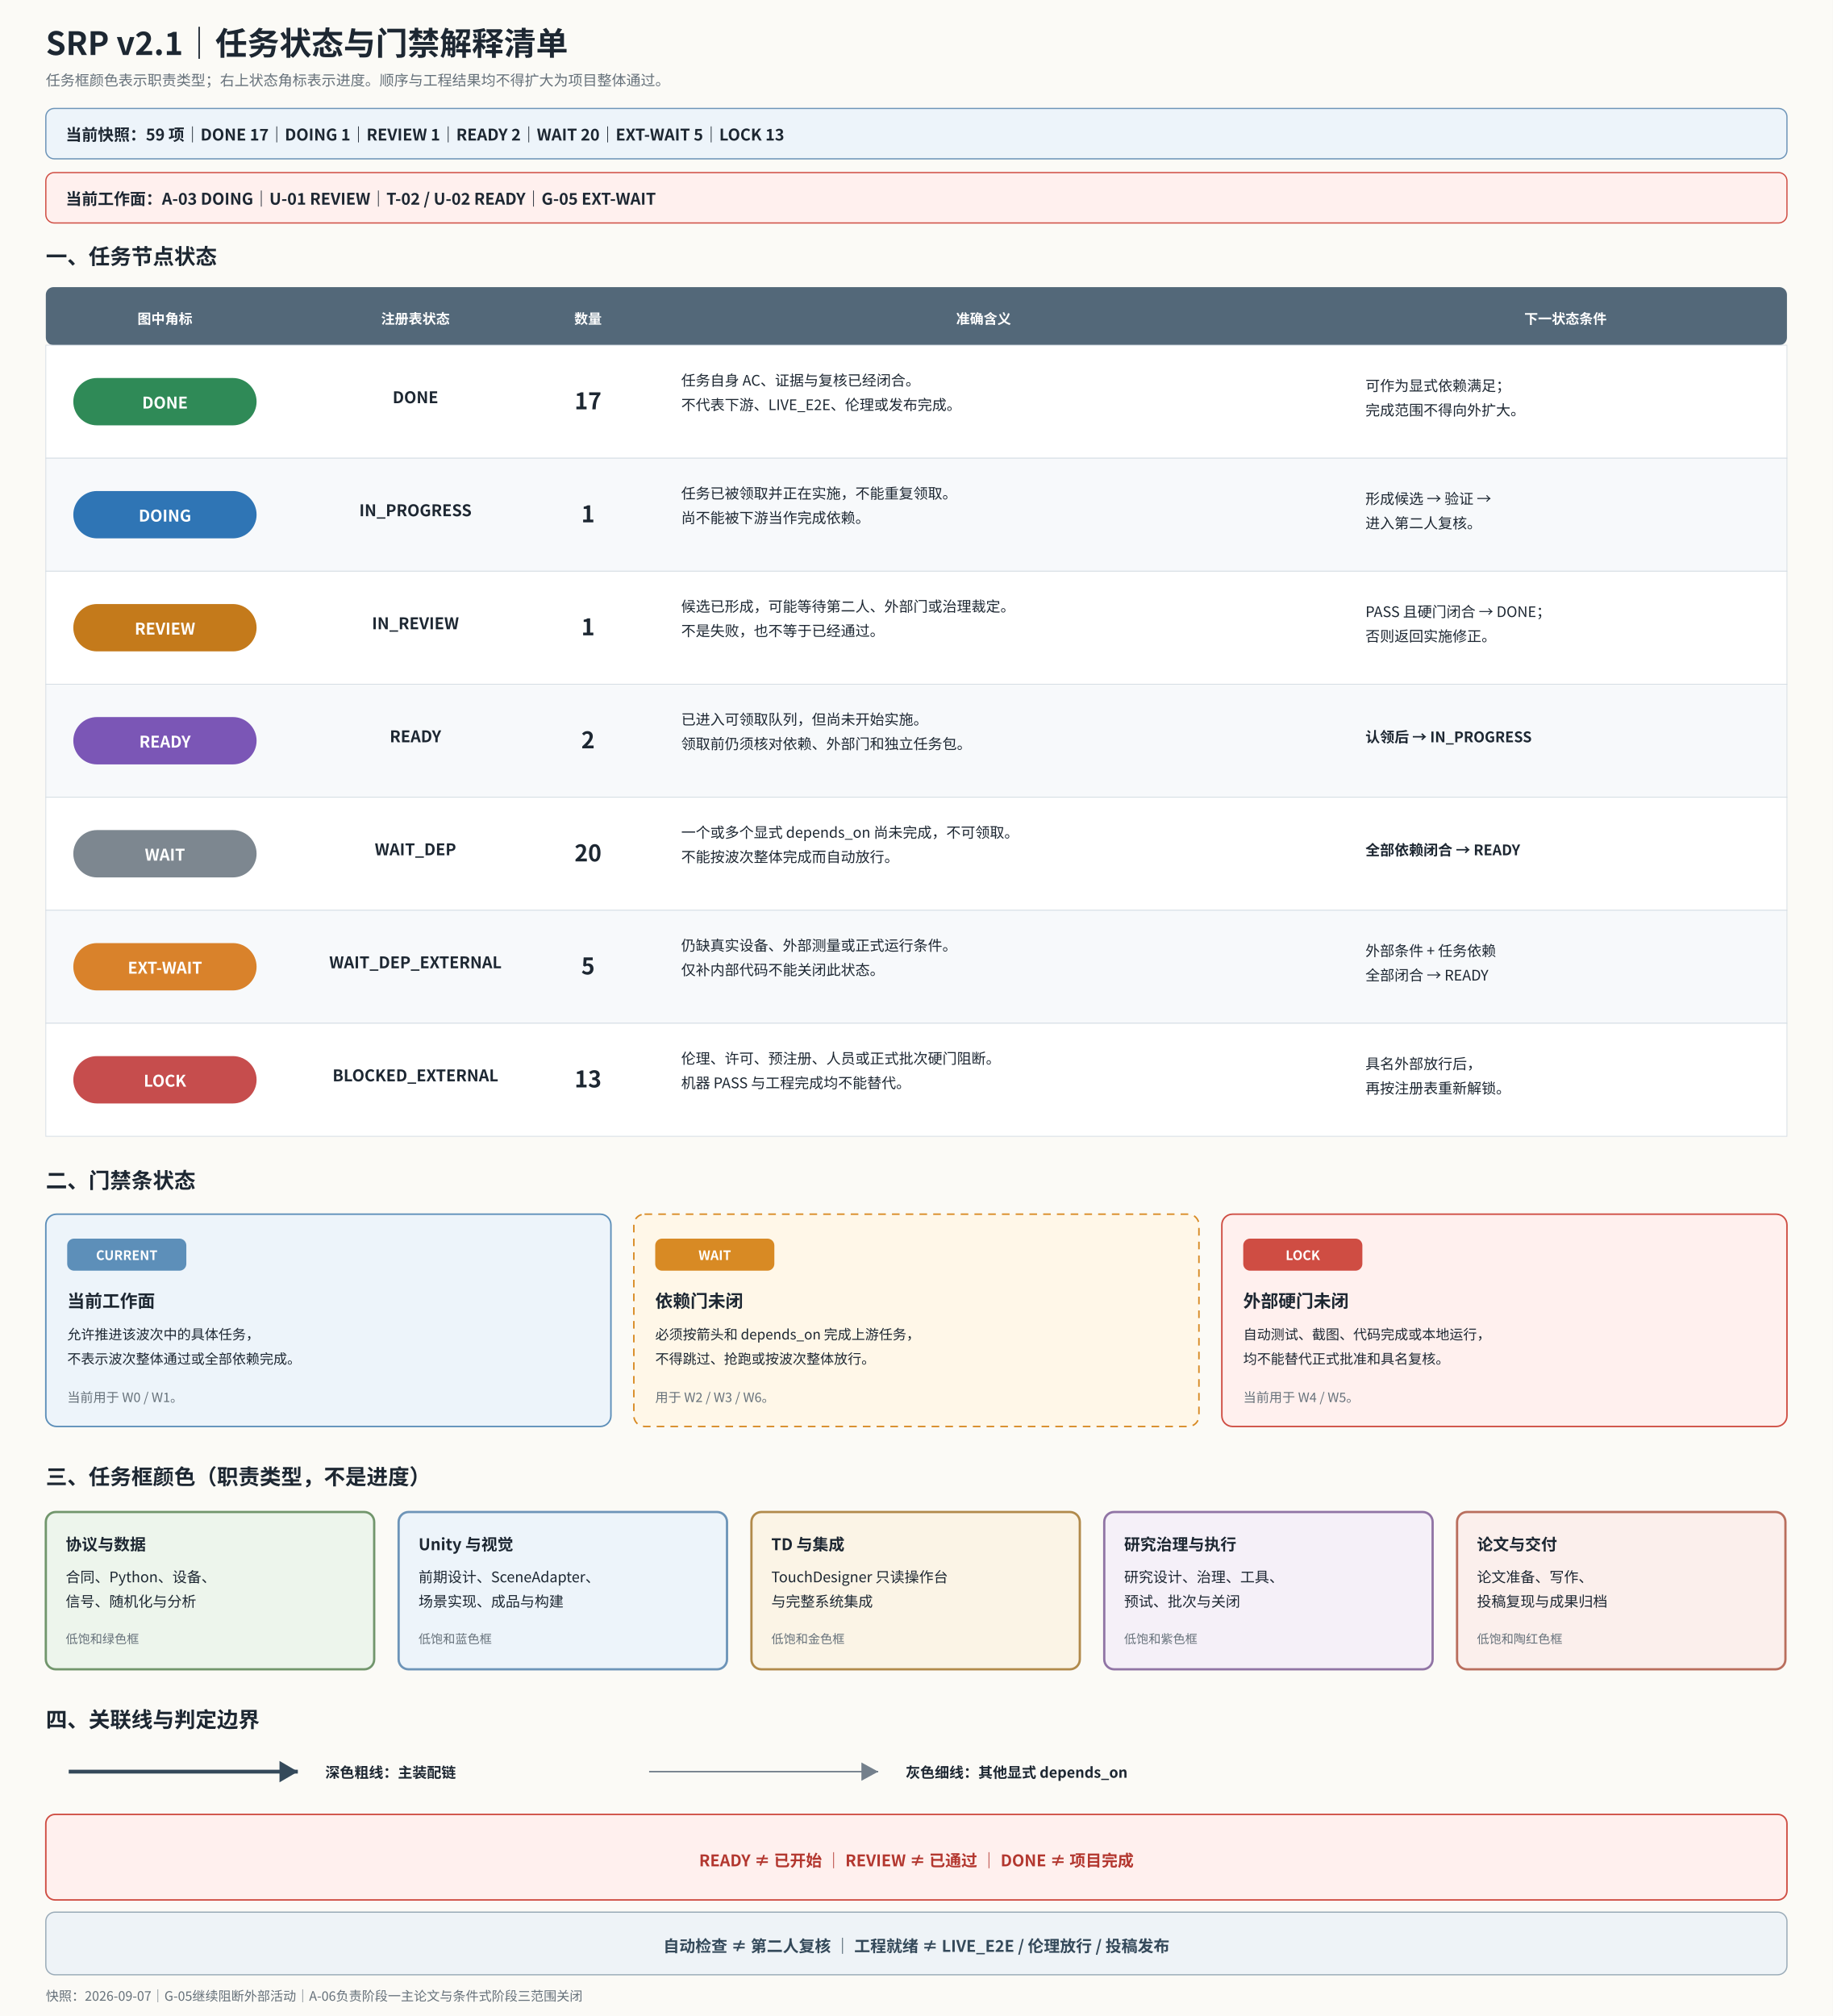
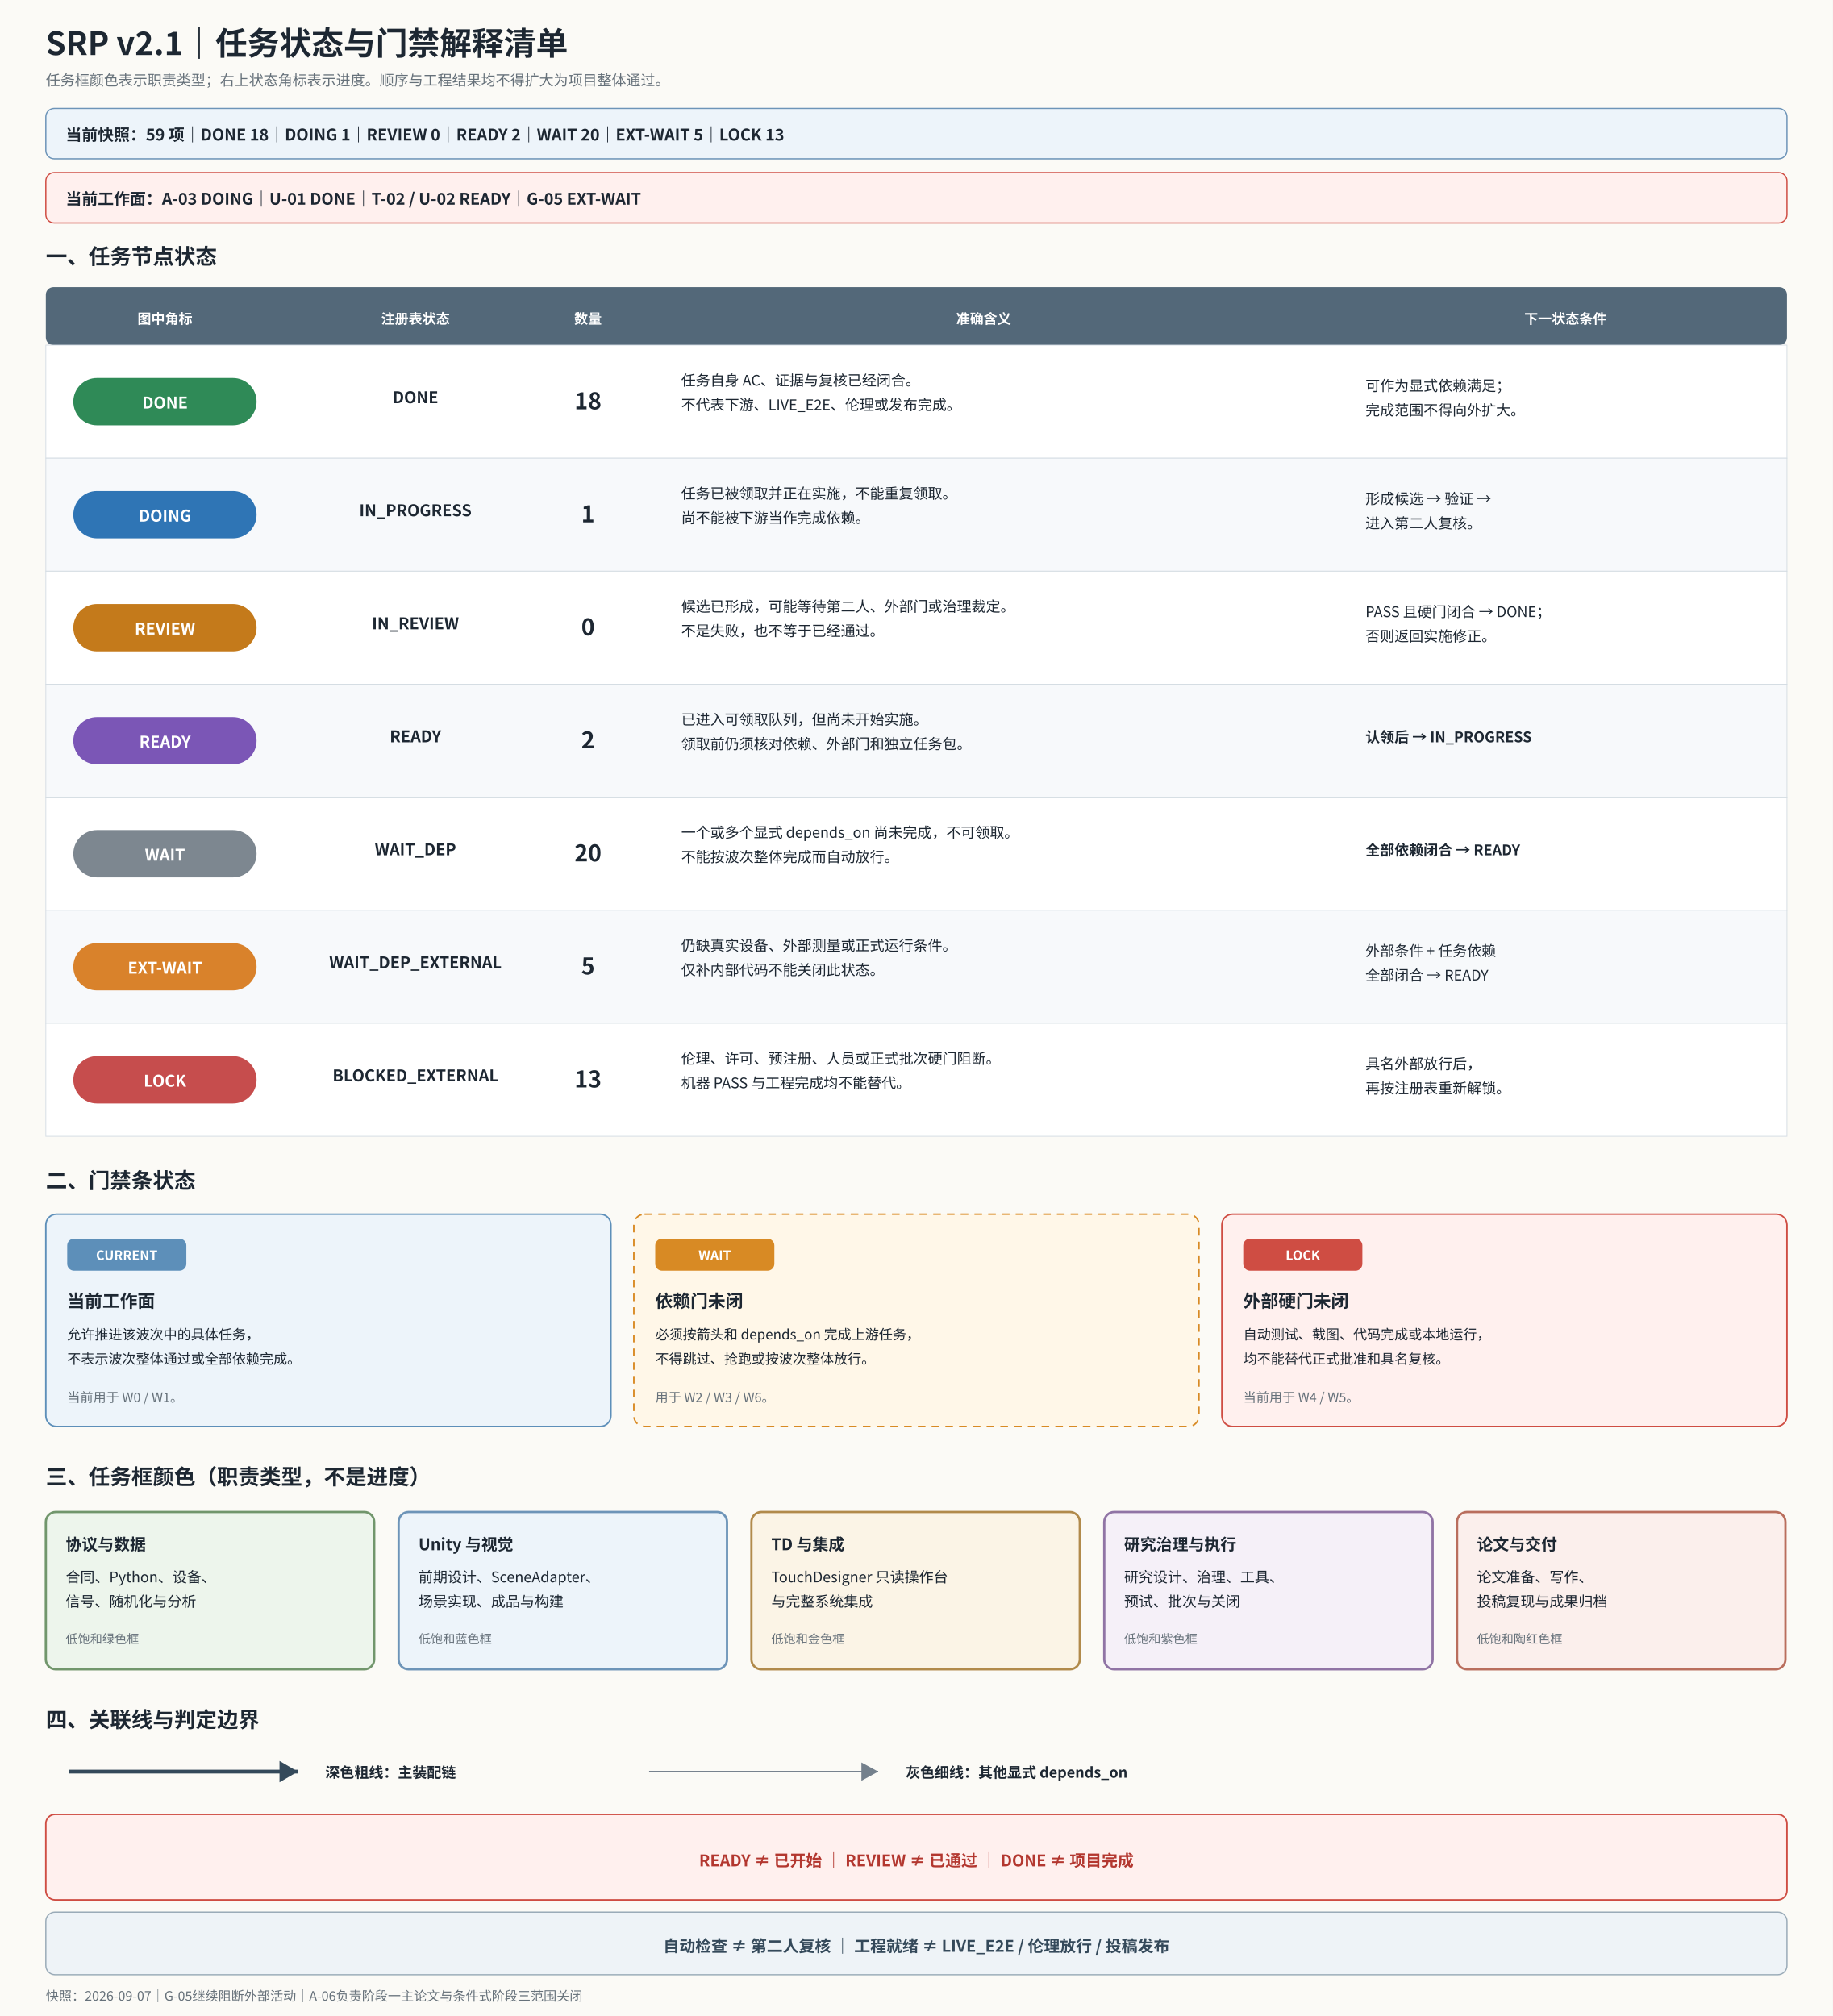
<svg xmlns="http://www.w3.org/2000/svg" width="2400" height="2640" viewBox="0 0 2400 2640" role="img" aria-labelledby="title desc">
  <style>
    text { font-family: "Microsoft YaHei", "Noto Sans CJK SC", sans-serif; fill: #1d2732; }
    .title { font-size: 42px; font-weight: 700; }
    .subtitle { font-size: 19px; fill: #66717a; }
    .summary { font-size: 21px; font-weight: 700; }
    .section-title { font-size: 28px; font-weight: 700; }
    .column-title { font-size: 18px; font-weight: 700; fill: #ffffff; }
    .status-name { font-size: 21px; font-weight: 700; fill: #ffffff; text-anchor: middle; }
    .registry-name { font-size: 21px; font-weight: 700; }
    .count { font-size: 30px; font-weight: 700; text-anchor: middle; }
    .body { font-size: 19px; }
    .body-strong { font-size: 19px; font-weight: 700; }
    .note { font-size: 17px; fill: #66717a; }
    .gate-title { font-size: 23px; font-weight: 700; }
    .gate-body { font-size: 18px; }
    .type-title { font-size: 21px; font-weight: 700; }
    .type-note { font-size: 16px; fill: #66717a; }
    .boundary { font-size: 21px; font-weight: 700; fill: #b3372f; text-anchor: middle; }
  </style>
  <rect x="0" y="0" width="2400" height="2640" fill="#fbfaf6" />
  <g id="header">
    <text x="60" y="72" class="title">SRP v2.1｜任务状态与门禁解释清单</text>
    <text x="60" y="112" class="subtitle">任务框颜色表示职责类型；右上状态角标表示进度。顺序与工程结果均不得扩大为项目整体通过。</text>
    <rect x="60" y="142" width="2280" height="66" rx="11" fill="#edf4fa" stroke="#6d94b8" stroke-width="1.6" />
-     <text x="86" y="184" class="summary">当前快照：59 项｜DONE 17｜DOING 1｜REVIEW 1｜READY 2｜WAIT 20｜EXT-WAIT 5｜LOCK 13</text>
+     <text x="86" y="184" class="summary">当前快照：59 项｜DONE 18｜DOING 1｜REVIEW 0｜READY 2｜WAIT 20｜EXT-WAIT 5｜LOCK 13</text>
    <rect x="60" y="226" width="2280" height="66" rx="11" fill="#fff0ee" stroke="#cf4d43" stroke-width="1.6" />
-     <text x="86" y="268" class="summary">当前工作面：A-03 DOING｜U-01 REVIEW｜T-02 / U-02 READY｜G-05 EXT-WAIT</text>
+     <text x="86" y="268" class="summary">当前工作面：A-03 DOING｜U-01 DONE｜T-02 / U-02 READY｜G-05 EXT-WAIT</text>
  </g>
  <g id="task-status-checklist">
    <text x="60" y="346" class="section-title">一、任务节点状态</text>
    <rect x="60" y="376" width="2280" height="76" rx="10" fill="#536879" />
    <text x="216" y="424" class="column-title" text-anchor="middle">图中角标</text>
    <text x="544" y="424" class="column-title" text-anchor="middle">注册表状态</text>
    <text x="770" y="424" class="column-title" text-anchor="middle">数量</text>
    <text x="1288" y="424" class="column-title" text-anchor="middle">准确含义</text>
    <text x="2050" y="424" class="column-title" text-anchor="middle">下一状态条件</text>
-     <g id="status-DONE" data-status="DONE" data-count="17">
+     <g id="status-DONE" data-status="DONE" data-count="18">
      <rect x="60" y="452" width="2280" height="148" fill="#ffffff" stroke="#d4dce3" />
      <rect x="96" y="495" width="240" height="62" rx="31" fill="#2f8a57" />
      <text x="216" y="535" class="status-name">DONE</text>
      <text x="544" y="528" class="registry-name" text-anchor="middle">DONE</text>
-       <text x="770" y="536" class="count" fill="#2f8a57">17</text>
+       <text x="770" y="536" class="count" fill="#2f8a57">18</text>
      <text x="892" y="505" class="body">
        <tspan x="892" dy="0">任务自身 AC、证据与复核已经闭合。</tspan>
        <tspan x="892" dy="32">不代表下游、LIVE_E2E、伦理或发布完成。</tspan>
      </text>
      <text x="1788" y="512" class="body">
        <tspan x="1788" dy="0">可作为显式依赖满足；</tspan>
        <tspan x="1788" dy="32">完成范围不得向外扩大。</tspan>
      </text>
    </g>
    <g id="status-IN_PROGRESS" data-status="IN_PROGRESS" data-count="1">
      <rect x="60" y="600" width="2280" height="148" fill="#f7f9fb" stroke="#d4dce3" />
      <rect x="96" y="643" width="240" height="62" rx="31" fill="#2f75b5" />
      <text x="216" y="683" class="status-name">DOING</text>
      <text x="544" y="676" class="registry-name" text-anchor="middle">IN_PROGRESS</text>
      <text x="770" y="684" class="count" fill="#2f75b5">1</text>
      <text x="892" y="653" class="body">
        <tspan x="892" dy="0">任务已被领取并正在实施，不能重复领取。</tspan>
        <tspan x="892" dy="32">尚不能被下游当作完成依赖。</tspan>
      </text>
      <text x="1788" y="660" class="body">
        <tspan x="1788" dy="0">形成候选 → 验证 →</tspan>
        <tspan x="1788" dy="32">进入第二人复核。</tspan>
      </text>
    </g>
-     <g id="status-IN_REVIEW" data-status="IN_REVIEW" data-count="1">
+     <g id="status-IN_REVIEW" data-status="IN_REVIEW" data-count="0">
      <rect x="60" y="748" width="2280" height="148" fill="#ffffff" stroke="#d4dce3" />
      <rect x="96" y="791" width="240" height="62" rx="31" fill="#c47a1b" />
      <text x="216" y="831" class="status-name">REVIEW</text>
      <text x="544" y="824" class="registry-name" text-anchor="middle">IN_REVIEW</text>
-       <text x="770" y="832" class="count" fill="#c47a1b">1</text>
+       <text x="770" y="832" class="count" fill="#c47a1b">0</text>
      <text x="892" y="801" class="body">
        <tspan x="892" dy="0">候选已形成，可能等待第二人、外部门或治理裁定。</tspan>
        <tspan x="892" dy="32">不是失败，也不等于已经通过。</tspan>
      </text>
      <text x="1788" y="808" class="body">
        <tspan x="1788" dy="0">PASS 且硬门闭合 → DONE；</tspan>
        <tspan x="1788" dy="32">否则返回实施修正。</tspan>
      </text>
    </g>
    <g id="status-READY" data-status="READY" data-count="2">
      <rect x="60" y="896" width="2280" height="148" fill="#f7f9fb" stroke="#d4dce3" />
      <rect x="96" y="939" width="240" height="62" rx="31" fill="#7b56b6" />
      <text x="216" y="979" class="status-name">READY</text>
      <text x="544" y="972" class="registry-name" text-anchor="middle">READY</text>
      <text x="770" y="980" class="count" fill="#7b56b6">2</text>
      <text x="892" y="949" class="body">
        <tspan x="892" dy="0">已进入可领取队列，但尚未开始实施。</tspan>
        <tspan x="892" dy="32">领取前仍须核对依赖、外部门和独立任务包。</tspan>
      </text>
      <text x="1788" y="972" class="body-strong">认领后 → IN_PROGRESS</text>
    </g>
    <g id="status-WAIT_DEP" data-status="WAIT_DEP" data-count="20">
      <rect x="60" y="1044" width="2280" height="148" fill="#ffffff" stroke="#d4dce3" />
      <rect x="96" y="1087" width="240" height="62" rx="31" fill="#7d8790" />
      <text x="216" y="1127" class="status-name">WAIT</text>
      <text x="544" y="1120" class="registry-name" text-anchor="middle">WAIT_DEP</text>
      <text x="770" y="1128" class="count" fill="#7d8790">20</text>
      <text x="892" y="1097" class="body">
        <tspan x="892" dy="0">一个或多个显式 depends_on 尚未完成，不可领取。</tspan>
        <tspan x="892" dy="32">不能按波次整体完成而自动放行。</tspan>
      </text>
      <text x="1788" y="1120" class="body-strong">全部依赖闭合 → READY</text>
    </g>
    <g id="status-WAIT_DEP_EXTERNAL" data-status="WAIT_DEP_EXTERNAL" data-count="5">
      <rect x="60" y="1192" width="2280" height="148" fill="#f7f9fb" stroke="#d4dce3" />
      <rect x="96" y="1235" width="240" height="62" rx="31" fill="#d9822b" />
      <text x="216" y="1275" class="status-name">EXT-WAIT</text>
      <text x="544" y="1268" class="registry-name" text-anchor="middle">WAIT_DEP_EXTERNAL</text>
      <text x="770" y="1276" class="count" fill="#d9822b">5</text>
      <text x="892" y="1245" class="body">
        <tspan x="892" dy="0">仍缺真实设备、外部测量或正式运行条件。</tspan>
        <tspan x="892" dy="32">仅补内部代码不能关闭此状态。</tspan>
      </text>
      <text x="1788" y="1252" class="body">
        <tspan x="1788" dy="0">外部条件 + 任务依赖</tspan>
        <tspan x="1788" dy="32">全部闭合 → READY</tspan>
      </text>
    </g>
    <g id="status-BLOCKED_EXTERNAL" data-status="BLOCKED_EXTERNAL" data-count="13">
      <rect x="60" y="1340" width="2280" height="148" fill="#ffffff" stroke="#d4dce3" />
      <rect x="96" y="1383" width="240" height="62" rx="31" fill="#c64d4d" />
      <text x="216" y="1423" class="status-name">LOCK</text>
      <text x="544" y="1416" class="registry-name" text-anchor="middle">BLOCKED_EXTERNAL</text>
      <text x="770" y="1424" class="count" fill="#c64d4d">13</text>
      <text x="892" y="1393" class="body">
        <tspan x="892" dy="0">伦理、许可、预注册、人员或正式批次硬门阻断。</tspan>
        <tspan x="892" dy="32">机器 PASS 与工程完成均不能替代。</tspan>
      </text>
      <text x="1788" y="1400" class="body">
        <tspan x="1788" dy="0">具名外部放行后，</tspan>
        <tspan x="1788" dy="32">再按注册表重新解锁。</tspan>
      </text>
    </g>
  </g>
  <g id="gate-status-checklist">
    <text x="60" y="1556" class="section-title">二、门禁条状态</text>
    <g id="gate-CURRENT">
      <rect x="60" y="1590" width="740" height="278" rx="14" fill="#edf4fa" stroke="#5d8fb9" stroke-width="2" />
      <rect x="88" y="1622" width="156" height="42" rx="9" fill="#5d8fb9" />
      <text x="166" y="1650" class="status-name" style="font-size:17px">CURRENT</text>
      <text x="88" y="1712" class="gate-title">当前工作面</text>
      <text x="88" y="1754" class="gate-body">
        <tspan x="88" dy="0">允许推进该波次中的具体任务，</tspan>
        <tspan x="88" dy="32">不表示波次整体通过或全部依赖完成。</tspan>
      </text>
      <text x="88" y="1836" class="note">当前用于 W0 / W1。</text>
    </g>
    <g id="gate-WAIT">
      <rect x="830" y="1590" width="740" height="278" rx="14" fill="#fff7e8" stroke="#d88a24" stroke-width="2" stroke-dasharray="10 8" />
      <rect x="858" y="1622" width="156" height="42" rx="9" fill="#d88a24" />
      <text x="936" y="1650" class="status-name" style="font-size:17px">WAIT</text>
      <text x="858" y="1712" class="gate-title">依赖门未闭</text>
      <text x="858" y="1754" class="gate-body">
        <tspan x="858" dy="0">必须按箭头和 depends_on 完成上游任务，</tspan>
        <tspan x="858" dy="32">不得跳过、抢跑或按波次整体放行。</tspan>
      </text>
      <text x="858" y="1836" class="note">用于 W2 / W3 / W6。</text>
    </g>
    <g id="gate-LOCK">
      <rect x="1600" y="1590" width="740" height="278" rx="14" fill="#fff0ee" stroke="#cf4d43" stroke-width="2" />
      <rect x="1628" y="1622" width="156" height="42" rx="9" fill="#cf4d43" />
      <text x="1706" y="1650" class="status-name" style="font-size:17px">LOCK</text>
      <text x="1628" y="1712" class="gate-title">外部硬门未闭</text>
      <text x="1628" y="1754" class="gate-body">
        <tspan x="1628" dy="0">自动测试、截图、代码完成或本地运行，</tspan>
        <tspan x="1628" dy="32">均不能替代正式批准和具名复核。</tspan>
      </text>
      <text x="1628" y="1836" class="note">当前用于 W4 / W5。</text>
    </g>
  </g>
  <g id="task-type-checklist">
    <text x="60" y="1944" class="section-title">三、任务框颜色（职责类型，不是进度）</text>
    <g id="type-data">
      <rect x="60" y="1980" width="430" height="206" rx="13" fill="#edf5ec" stroke="#71966c" stroke-width="3" />
      <text x="86" y="2030" class="type-title">协议与数据</text>
      <text x="86" y="2072" class="body">合同、Python、设备、</text>
      <text x="86" y="2104" class="body">信号、随机化与分析</text>
      <text x="86" y="2152" class="type-note">低饱和绿色框</text>
    </g>
    <g id="type-unity">
      <rect x="522" y="1980" width="430" height="206" rx="13" fill="#edf4fa" stroke="#6d94b8" stroke-width="3" />
      <text x="548" y="2030" class="type-title">Unity 与视觉</text>
      <text x="548" y="2072" class="body">前期设计、SceneAdapter、</text>
      <text x="548" y="2104" class="body">场景实现、成品与构建</text>
      <text x="548" y="2152" class="type-note">低饱和蓝色框</text>
    </g>
    <g id="type-td">
      <rect x="984" y="1980" width="430" height="206" rx="13" fill="#fbf4e6" stroke="#b18a4b" stroke-width="3" />
      <text x="1010" y="2030" class="type-title">TD 与集成</text>
      <text x="1010" y="2072" class="body">TouchDesigner 只读操作台</text>
      <text x="1010" y="2104" class="body">与完整系统集成</text>
      <text x="1010" y="2152" class="type-note">低饱和金色框</text>
    </g>
    <g id="type-research">
      <rect x="1446" y="1980" width="430" height="206" rx="13" fill="#f5f0f8" stroke="#9074a5" stroke-width="3" />
      <text x="1472" y="2030" class="type-title">研究治理与执行</text>
      <text x="1472" y="2072" class="body">研究设计、治理、工具、</text>
      <text x="1472" y="2104" class="body">预试、批次与关闭</text>
      <text x="1472" y="2152" class="type-note">低饱和紫色框</text>
    </g>
    <g id="type-paper">
      <rect x="1908" y="1980" width="430" height="206" rx="13" fill="#fbefec" stroke="#b96e5d" stroke-width="3" />
      <text x="1934" y="2030" class="type-title">论文与交付</text>
      <text x="1934" y="2072" class="body">论文准备、写作、</text>
      <text x="1934" y="2104" class="body">投稿复现与成果归档</text>
      <text x="1934" y="2152" class="type-note">低饱和陶红色框</text>
    </g>
  </g>
  <g id="relation-checklist">
    <text x="60" y="2262" class="section-title">四、关联线与判定边界</text>
    <path d="M90 2320 H390" fill="none" stroke="#34495a" stroke-width="5" />
    <path d="M390 2320 L366 2306 V2334 Z" fill="#34495a" />
    <text x="426" y="2328" class="body-strong">深色粗线：主装配链</text>
    <path d="M850 2320 H1150" fill="none" stroke="#74808c" stroke-width="2" />
    <path d="M1150 2320 L1128 2308 V2332 Z" fill="#74808c" />
    <text x="1186" y="2328" class="body-strong">灰色细线：其他显式 depends_on</text>
    <rect x="60" y="2376" width="2280" height="112" rx="12" fill="#fff0ee" stroke="#cf4d43" stroke-width="2" />
    <text x="1200" y="2444" class="boundary">READY ≠ 已开始 ｜ REVIEW ≠ 已通过 ｜ DONE ≠ 项目完成</text>
    <rect x="60" y="2504" width="2280" height="82" rx="12" fill="#eef3f7" stroke="#9aabb8" stroke-width="1.6" />
    <text x="1200" y="2556" class="boundary" style="fill:#34495a">自动检查 ≠ 第二人复核 ｜ 工程就绪 ≠ LIVE_E2E / 伦理放行 / 投稿发布</text>
    <text x="60" y="2620" class="note">快照：2026-09-07｜G-05继续阻断外部活动｜A-06负责阶段一主论文与条件式阶段三范围关闭</text>
  </g>
</svg>
